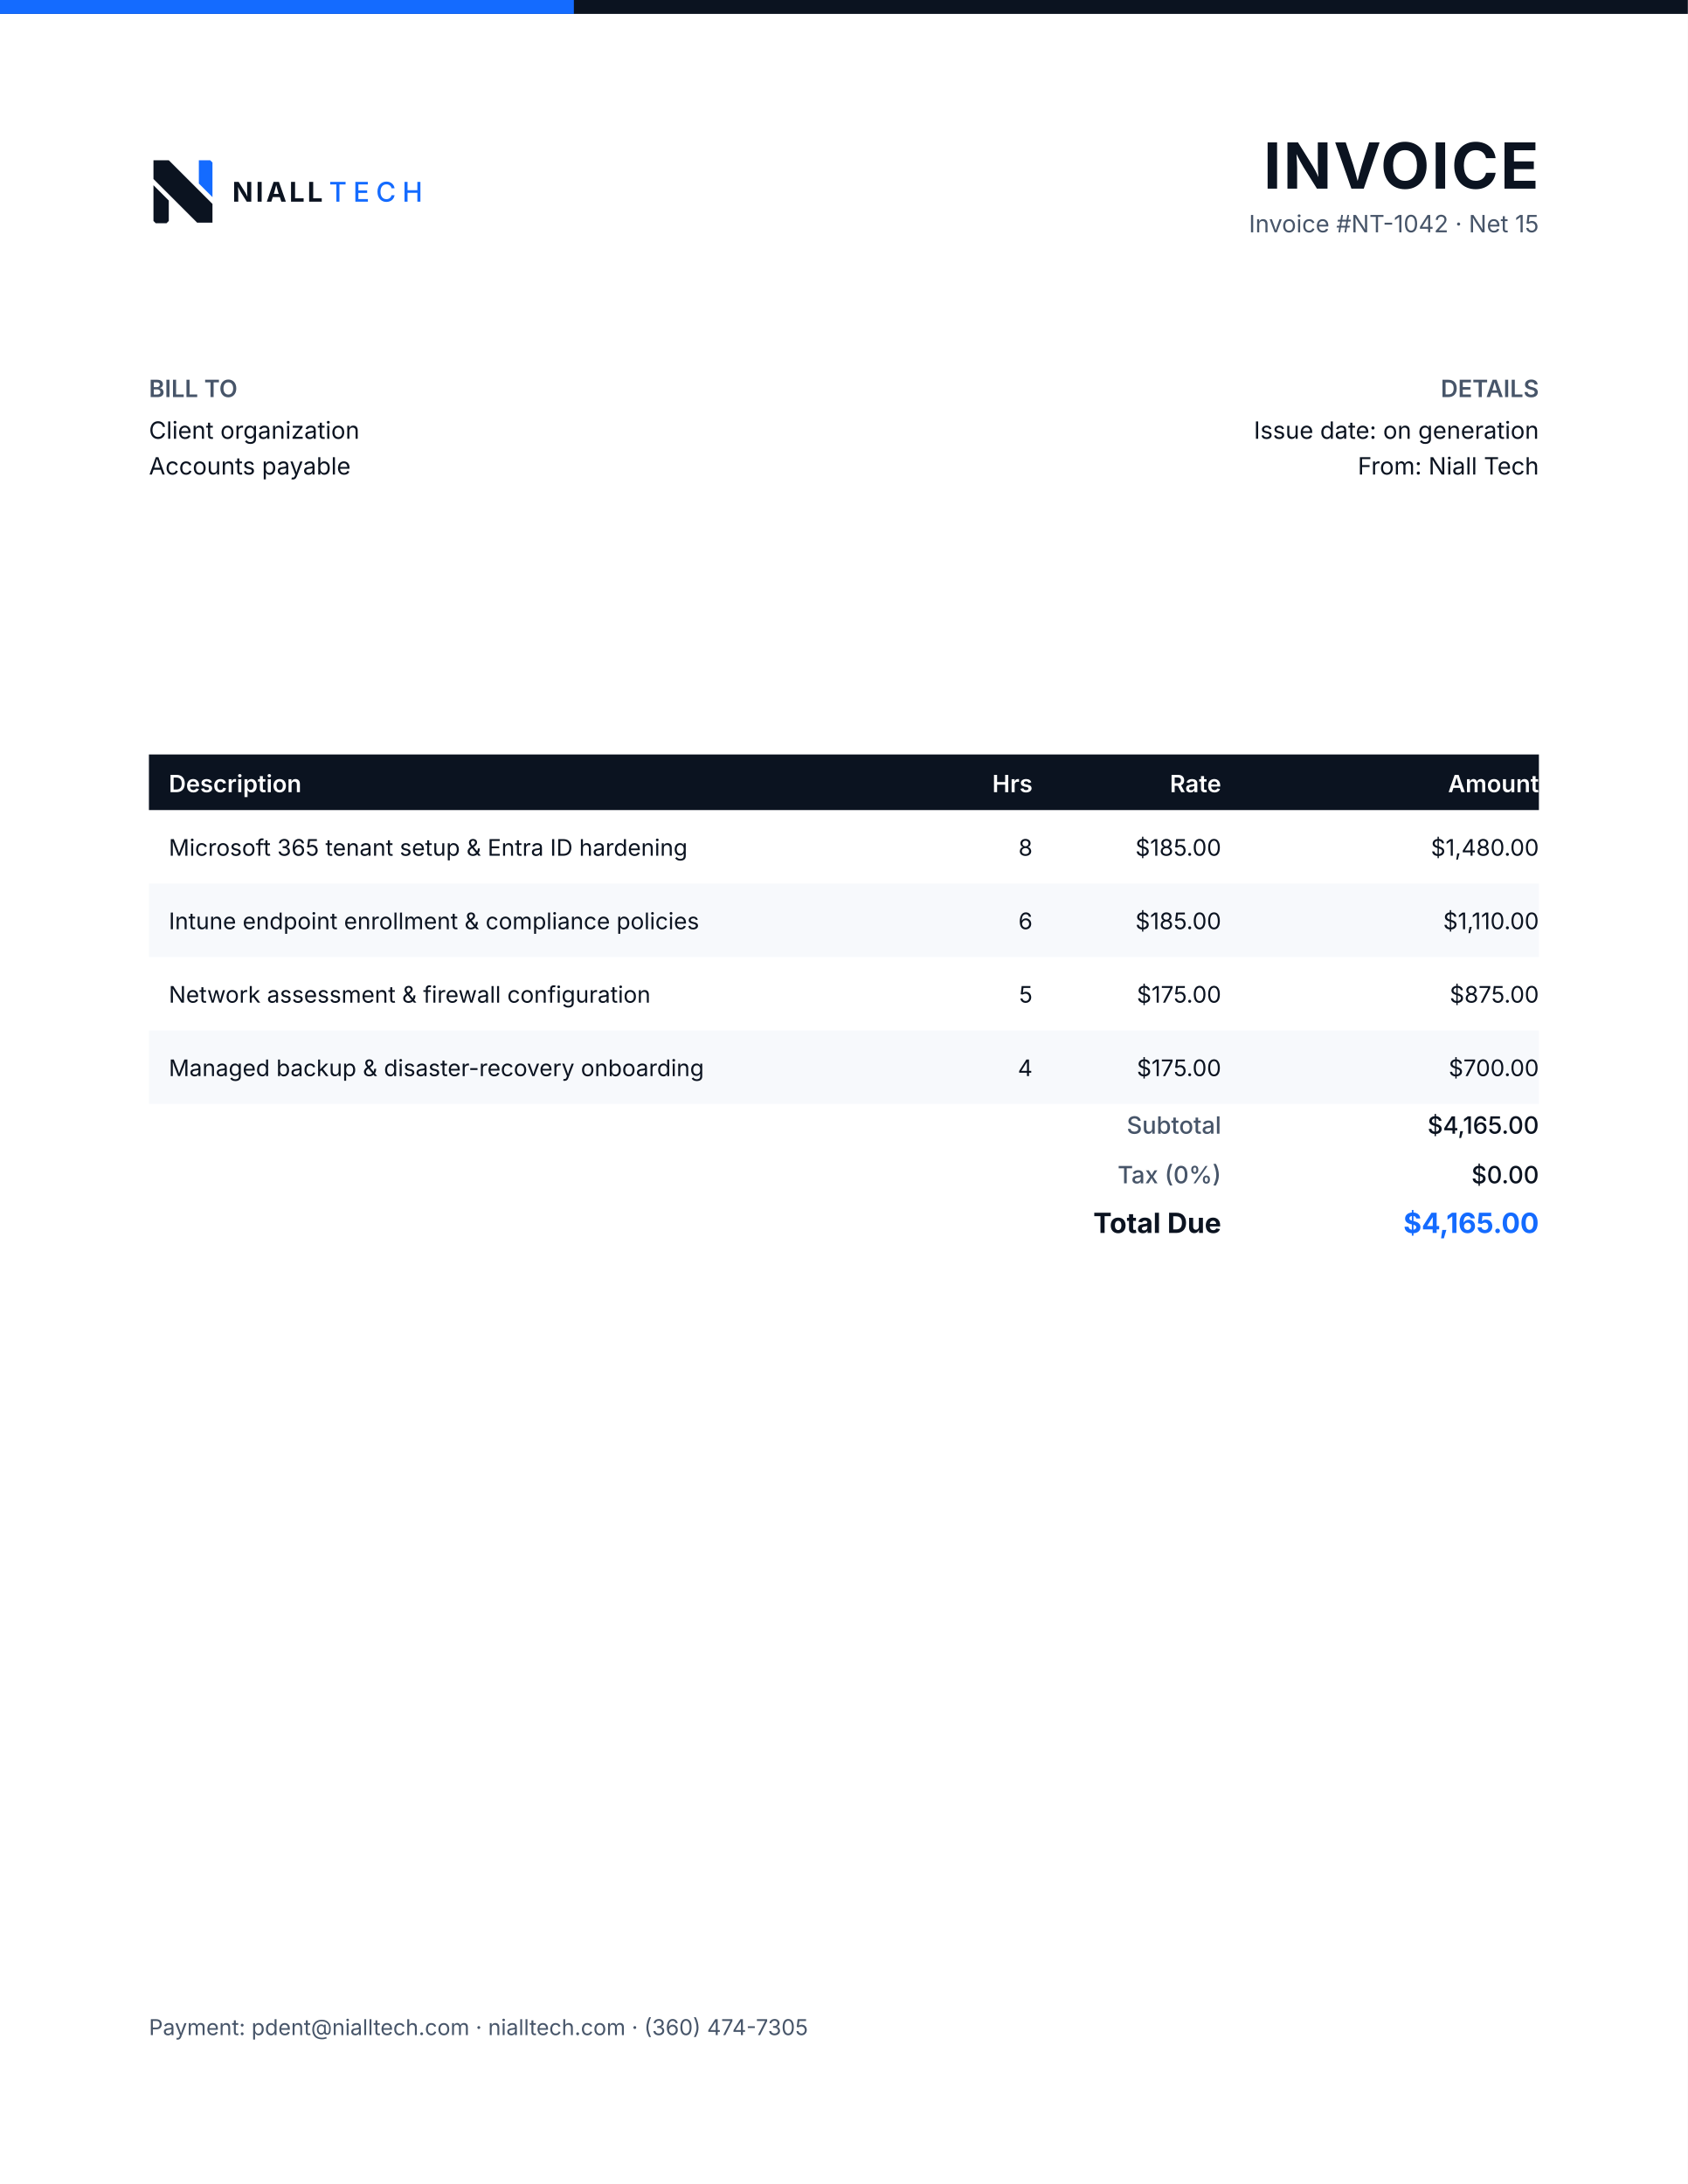
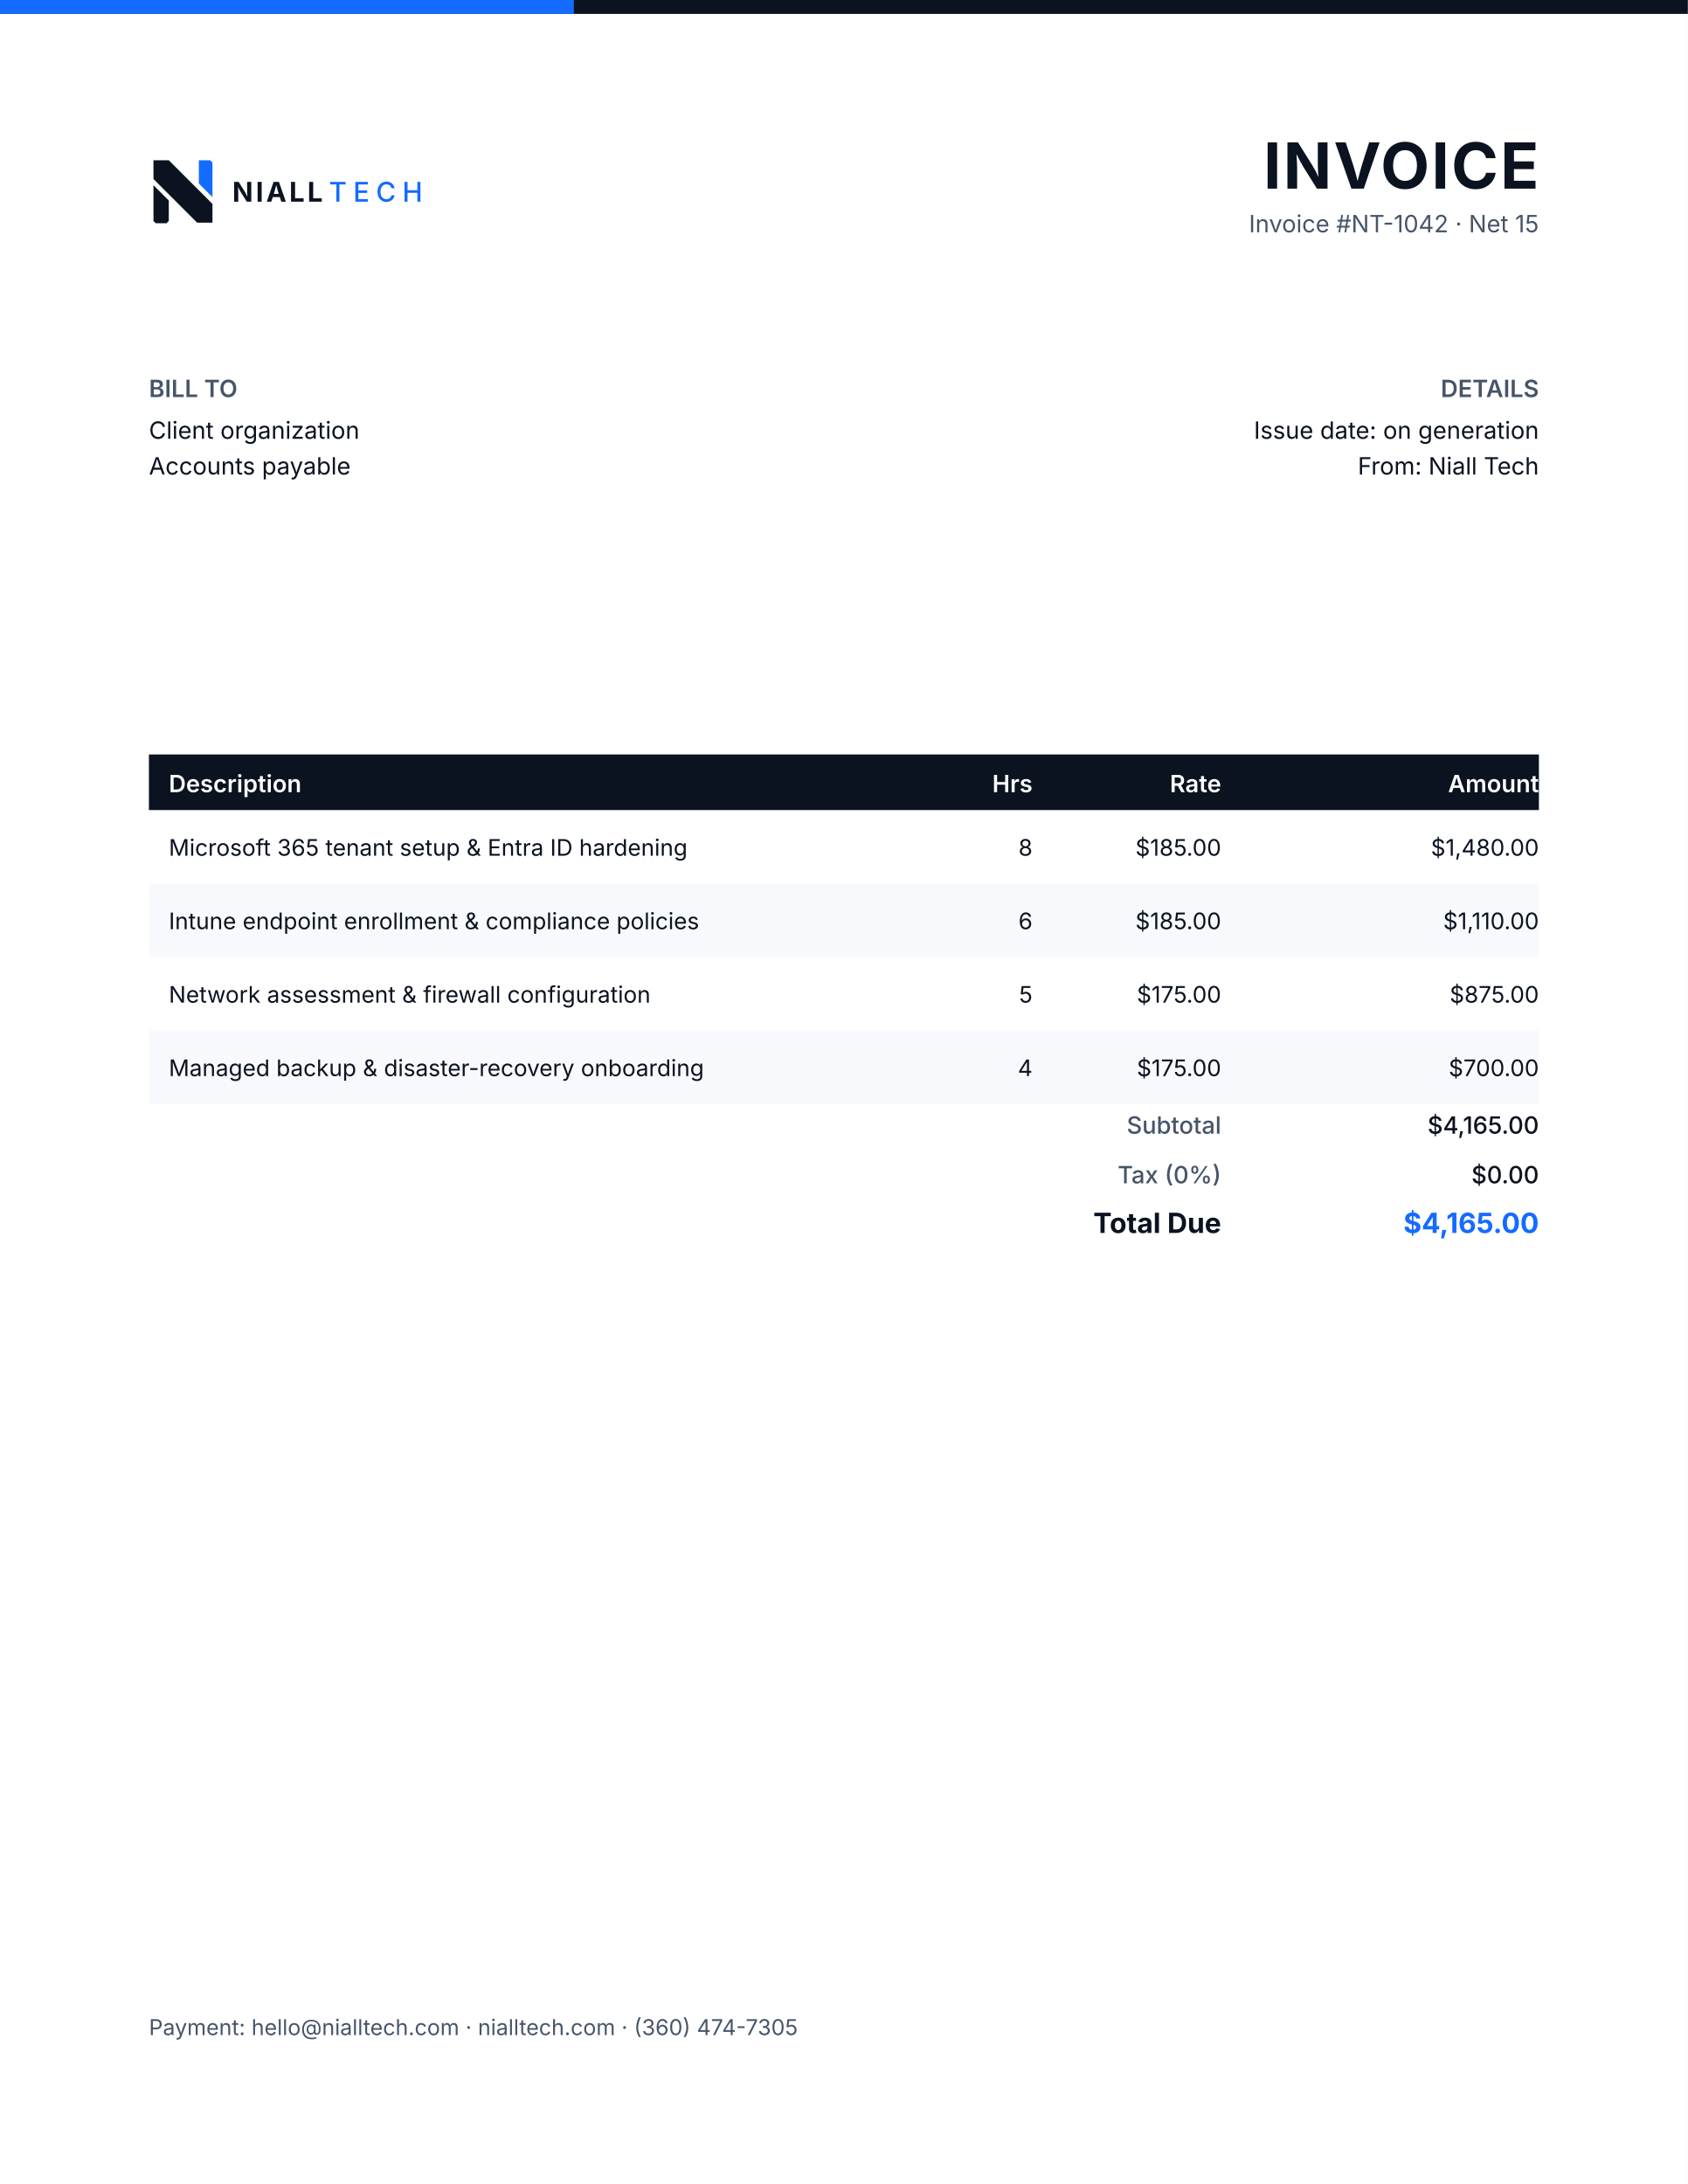
<svg xmlns="http://www.w3.org/2000/svg" viewBox="0 0 1700 2200" width="1700" height="2200" font-family="Inter, Arial, sans-serif">
  <rect width="1700" height="2200" fill="#FFFFFF" />
  <rect x="0" y="0" width="1700" height="14" fill="#0B1320" />
  <rect x="0" y="0" width="578" height="14" fill="#146BFF" />
  <svg x="150" y="150" width="360" height="85.714" viewBox="0 0 420 100" preserveAspectRatio="xMinYMid meet">
    <g transform="translate(0, 10) scale(0.8)">
      <g transform="scale(0.83333)">
        <path d="M8 5H35L112 82V115H85L8 38Z" fill="#0B1320" />
        <path d="M8 49L35 76V112L31 116H12L8 112Z" fill="#0B1320" />
        <path d="M88 5H108L112 9V70L88 46Z" fill="#146BFF" />
      </g>
    </g>
    <g font-family="Inter, Arial, Helvetica, sans-serif">
      <text x="98" y="62" fill="#0B1320" font-size="32" font-weight="700" letter-spacing="3.2">NIALL</text>
      <text x="211.6" y="62" fill="#146BFF" font-size="32" font-weight="500" letter-spacing="7.5">TECH</text>
    </g>
  </svg>
  <text x="1550" y="190" text-anchor="end" fill="#0B1320" font-size="64" font-weight="700" letter-spacing="2">INVOICE</text>
  <text x="1550" y="234" text-anchor="end" fill="#475569" font-size="24">Invoice #NT-1042 · Net 15</text>
  <g font-size="24">
    <text x="150" y="400" fill="#475569" font-weight="600">BILL TO</text>
    <text x="150" y="442" fill="#0B1320">Client organization</text>
    <text x="150" y="478" fill="#0B1320">Accounts payable</text>
    <text x="1550" y="400" text-anchor="end" fill="#475569" font-weight="600">DETAILS</text>
    <text x="1550" y="442" text-anchor="end" fill="#0B1320">Issue date: on generation</text>
    <text x="1550" y="478" text-anchor="end" fill="#0B1320">From: Niall Tech</text>
  </g>
  <rect x="150" y="760" width="1400" height="56" fill="#0B1320" />
  <text x="170" y="798" fill="#FFFFFF" font-size="24" font-weight="600">Description</text>
  <text x="1040" y="798" fill="#FFFFFF" font-size="24" font-weight="600" text-anchor="end">Hrs</text>
  <text x="1230" y="798" fill="#FFFFFF" font-size="24" font-weight="600" text-anchor="end">Rate</text>
  <text x="1550" y="798" fill="#FFFFFF" font-size="24" font-weight="600" text-anchor="end">Amount</text>
  <text x="170" y="862" fill="#0B1320" font-size="23">Microsoft 365 tenant setup &amp; Entra ID hardening</text>
  <text x="1040" y="862" fill="#0B1320" font-size="23" text-anchor="end">8</text>
  <text x="1230" y="862" fill="#0B1320" font-size="23" text-anchor="end">$185.00</text>
  <text x="1550" y="862" fill="#0B1320" font-size="23" text-anchor="end">$1,480.00</text>
  <rect x="150" y="890" width="1400" height="74" fill="#F7F9FC" />
  <text x="170" y="936" fill="#0B1320" font-size="23">Intune endpoint enrollment &amp; compliance policies</text>
  <text x="1040" y="936" fill="#0B1320" font-size="23" text-anchor="end">6</text>
  <text x="1230" y="936" fill="#0B1320" font-size="23" text-anchor="end">$185.00</text>
  <text x="1550" y="936" fill="#0B1320" font-size="23" text-anchor="end">$1,110.00</text>
  <text x="170" y="1010" fill="#0B1320" font-size="23">Network assessment &amp; firewall configuration</text>
  <text x="1040" y="1010" fill="#0B1320" font-size="23" text-anchor="end">5</text>
  <text x="1230" y="1010" fill="#0B1320" font-size="23" text-anchor="end">$175.00</text>
  <text x="1550" y="1010" fill="#0B1320" font-size="23" text-anchor="end">$875.00</text>
  <rect x="150" y="1038" width="1400" height="74" fill="#F7F9FC" />
  <text x="170" y="1084" fill="#0B1320" font-size="23">Managed backup &amp; disaster-recovery onboarding</text>
  <text x="1040" y="1084" fill="#0B1320" font-size="23" text-anchor="end">4</text>
  <text x="1230" y="1084" fill="#0B1320" font-size="23" text-anchor="end">$175.00</text>
  <text x="1550" y="1084" fill="#0B1320" font-size="23" text-anchor="end">$700.00</text>
  <text x="1230" y="1142" fill="#475569" font-size="24" font-weight="500" text-anchor="end">Subtotal</text>
  <text x="1550" y="1142" fill="#0B1320" font-size="24" font-weight="500" text-anchor="end">$4,165.00</text>
  <text x="1230" y="1192" fill="#475569" font-size="24" font-weight="500" text-anchor="end">Tax (0%)</text>
  <text x="1550" y="1192" fill="#0B1320" font-size="24" font-weight="500" text-anchor="end">$0.00</text>
  <text x="1230" y="1242" fill="#0B1320" font-size="28" font-weight="700" text-anchor="end">Total Due</text>
  <text x="1550" y="1242" fill="#146BFF" font-size="28" font-weight="700" text-anchor="end">$4,165.00</text>
-   <text x="150" y="2050" fill="#475569" font-size="22">Payment: pdent@nialltech.com · nialltech.com · (360) 474-7305</text>
+   <text x="150" y="2050" fill="#475569" font-size="22">Payment: hello@nialltech.com · nialltech.com · (360) 474-7305</text>
</svg>
